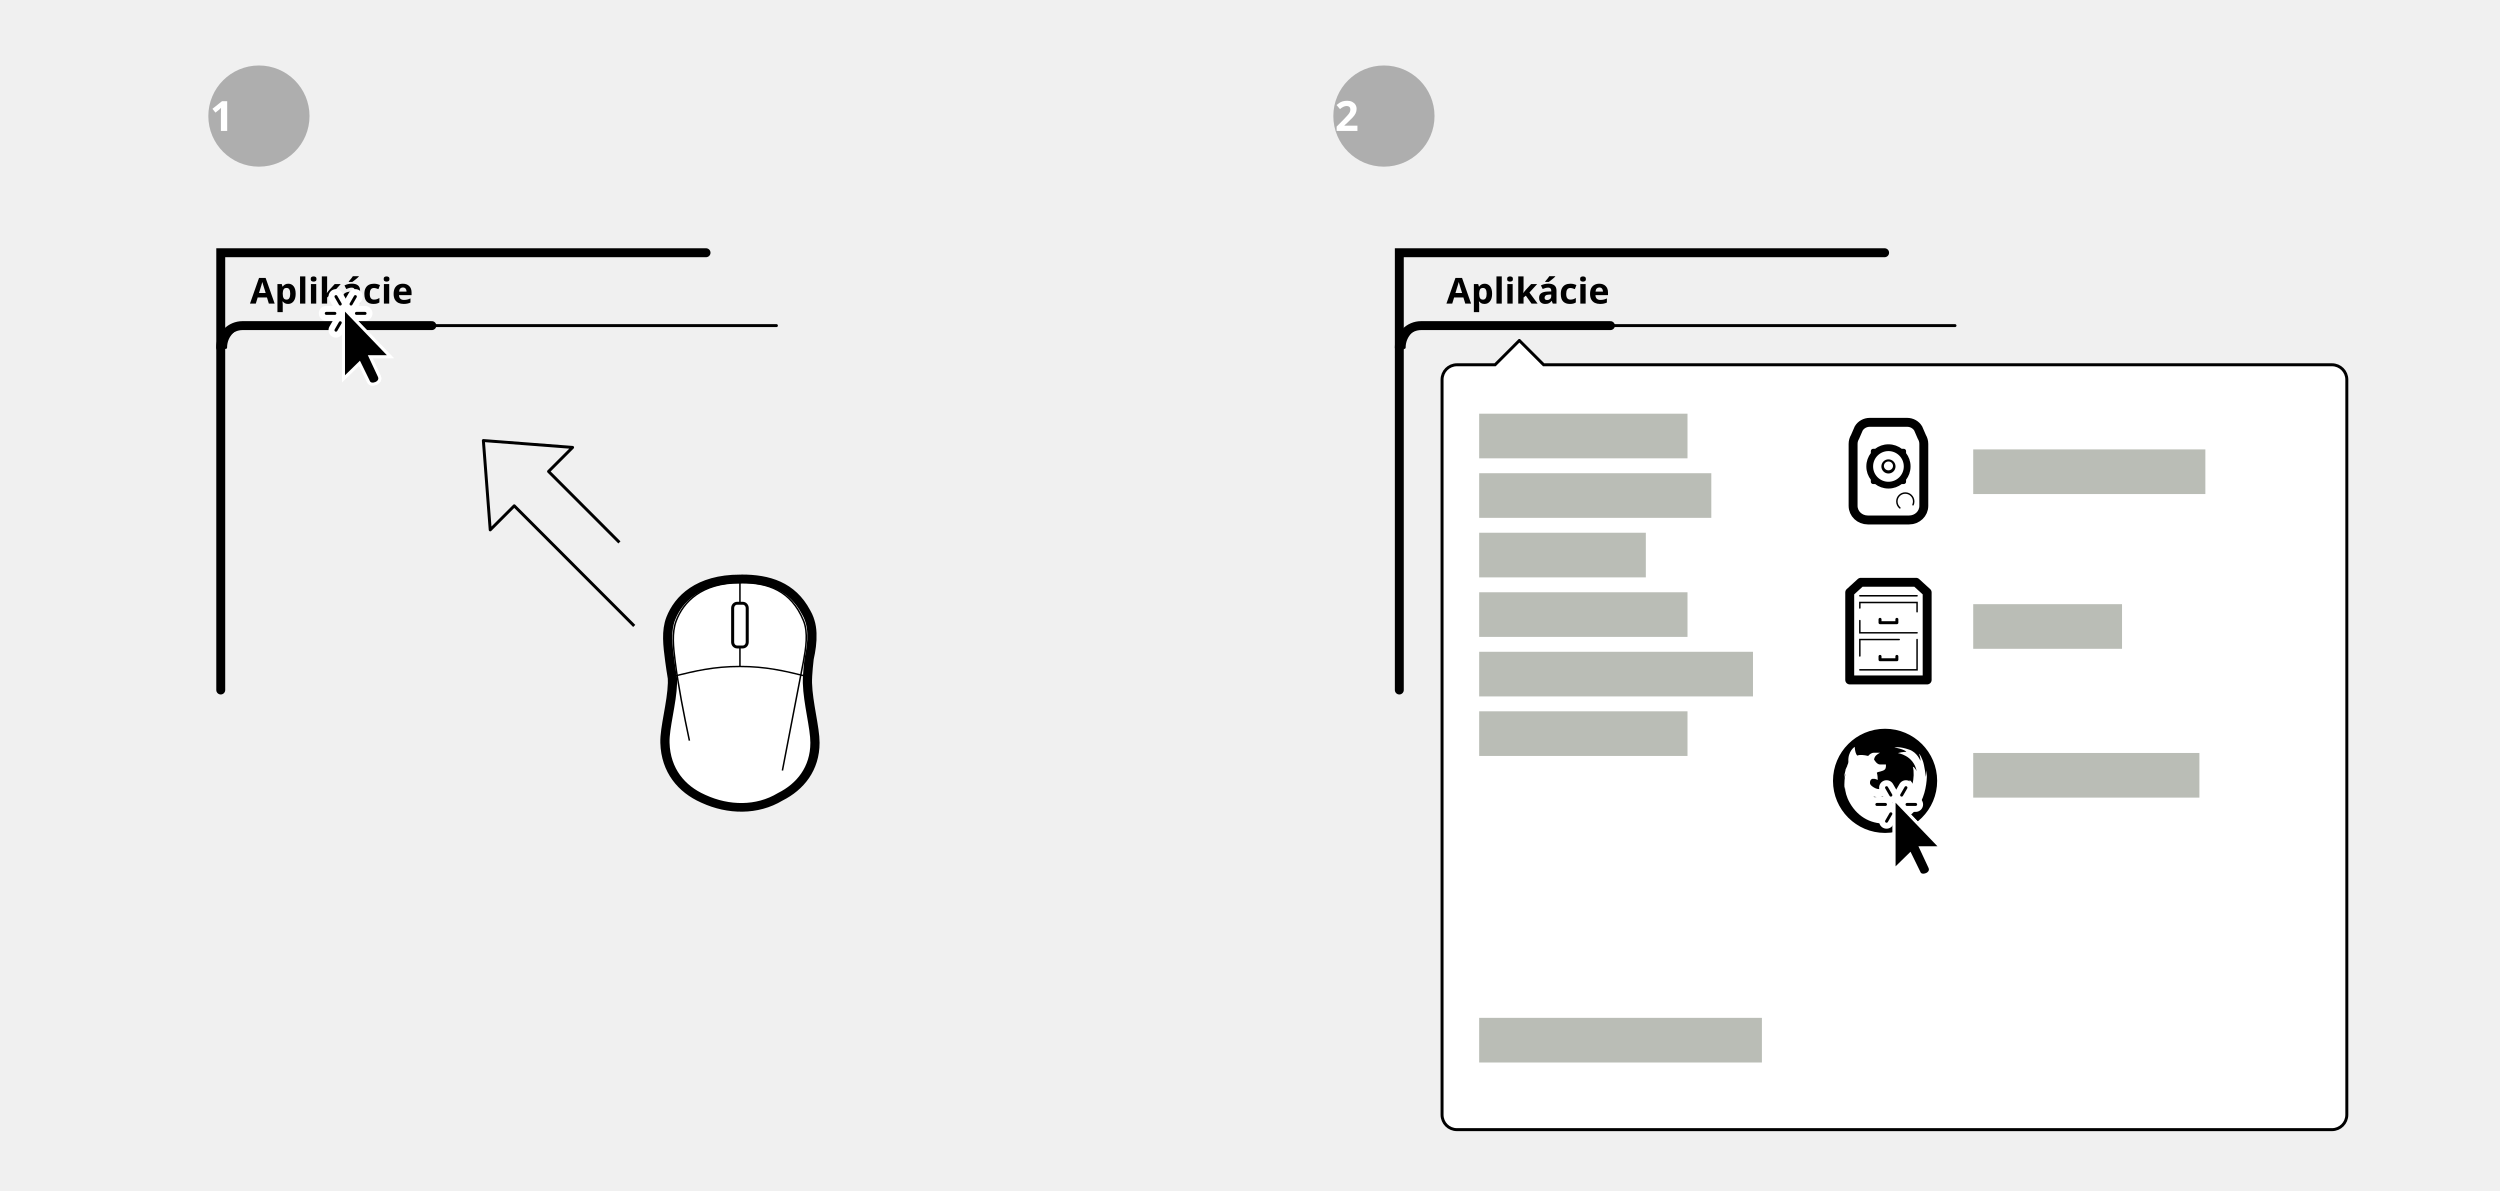
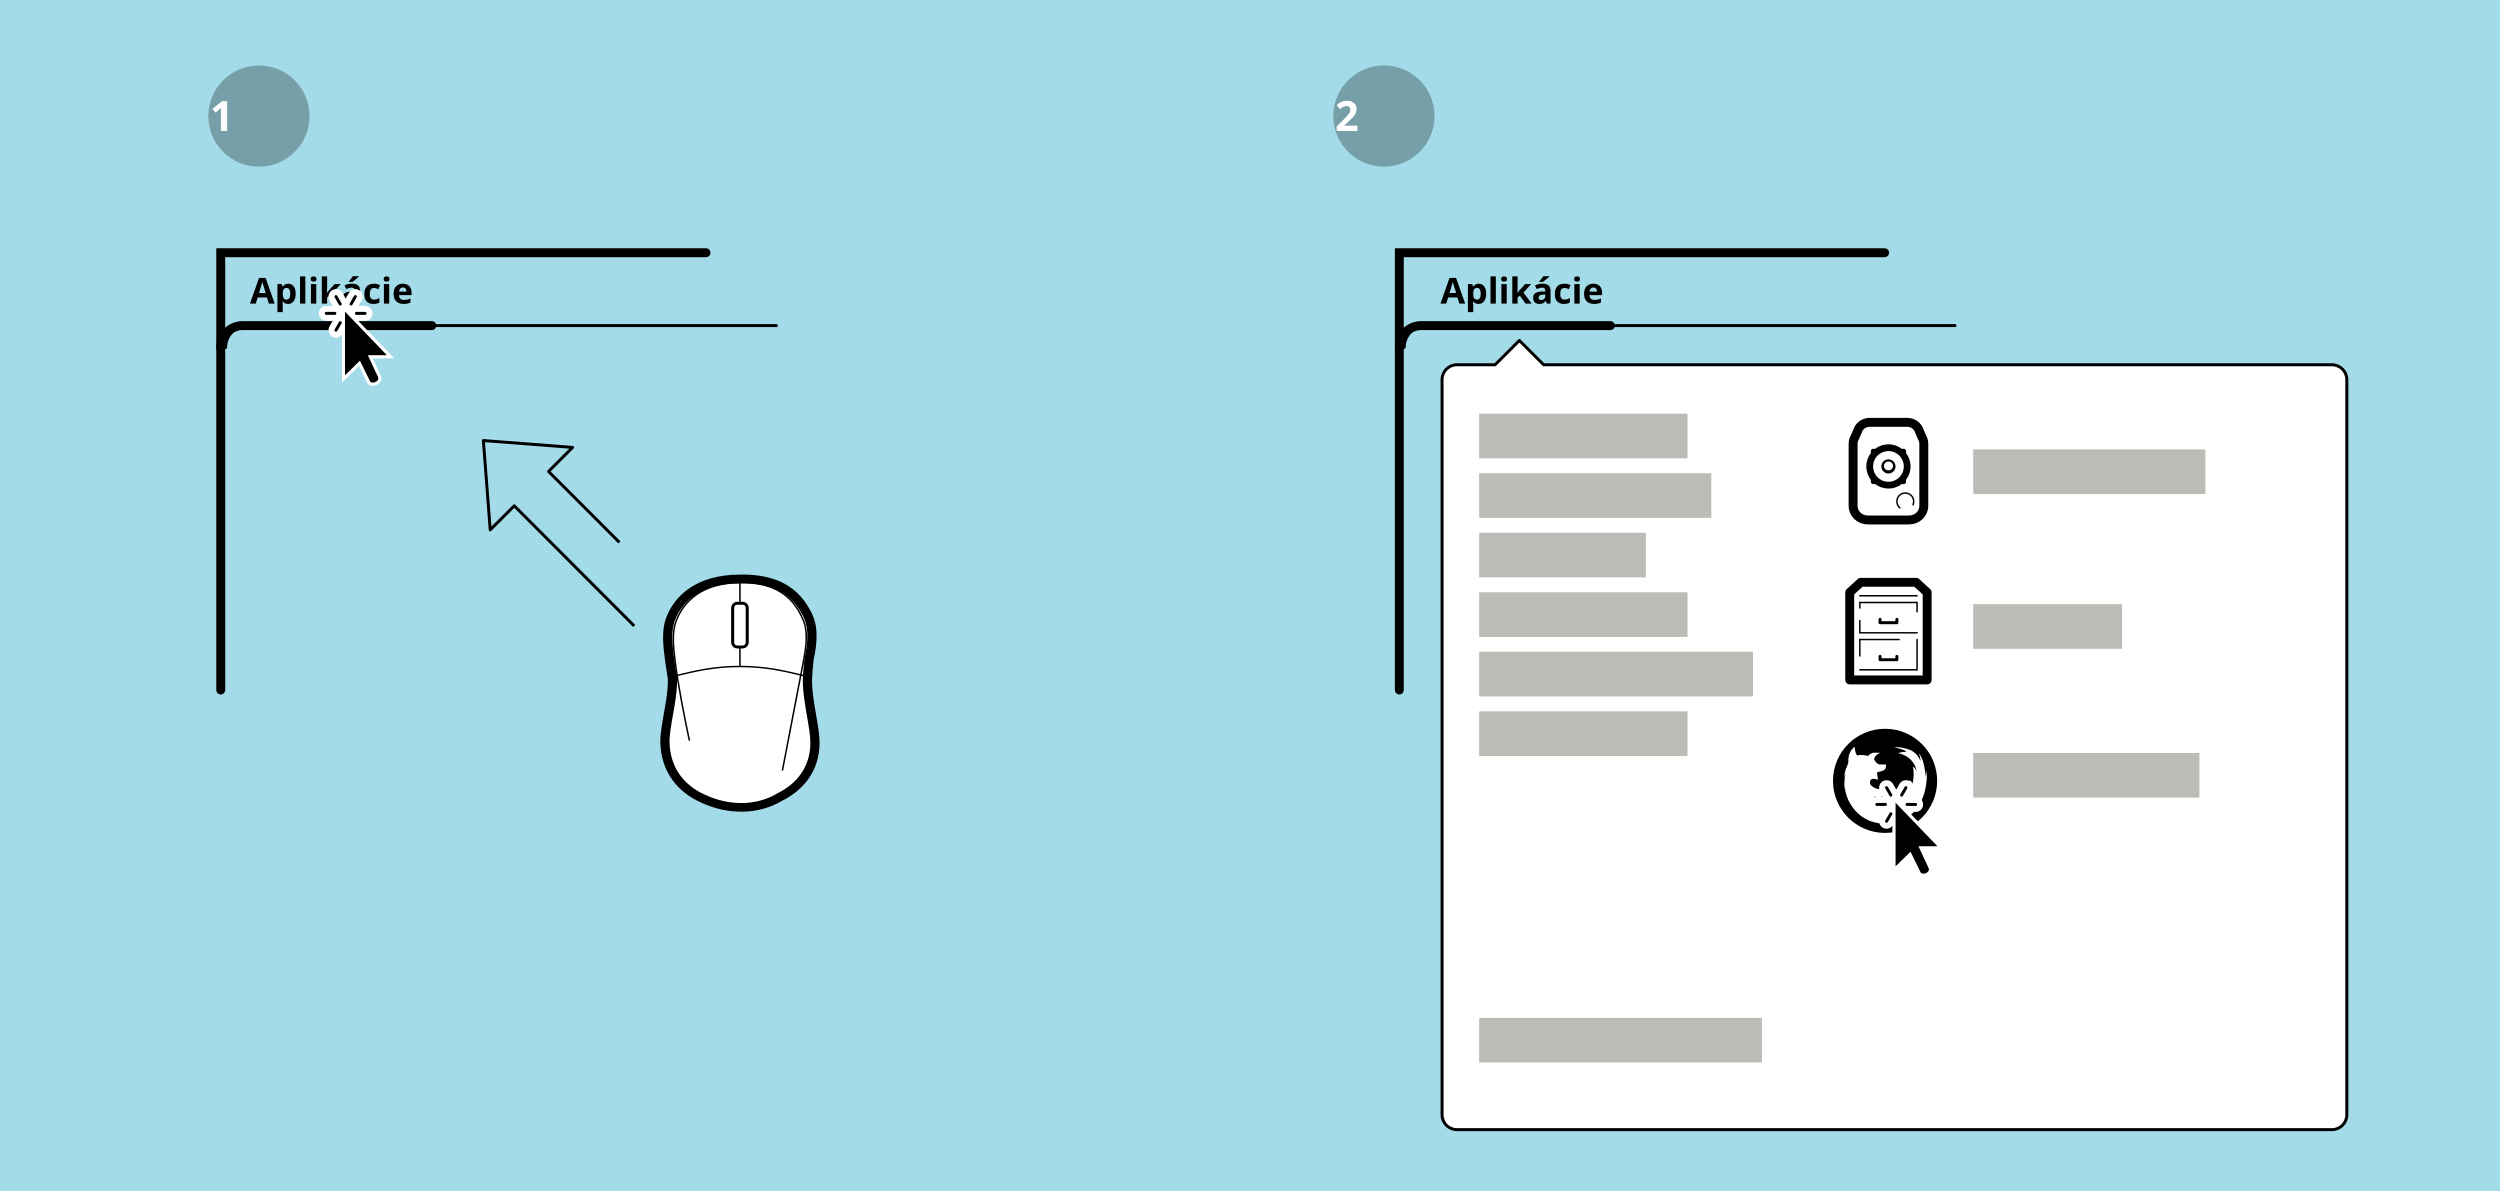
<svg xmlns="http://www.w3.org/2000/svg" xmlns:ns1="http://www.openswatchbook.org/uri/2009/osb" xmlns:xlink="http://www.w3.org/1999/xlink" height="400" id="svg10075" version="1.1" width="840">
  <defs id="defs10077">
    <linearGradient id="RHEL7" ns1:paint="gradient">
      <stop id="stop13323" offset="0" style="stop-color:#a3dbe8;stop-opacity:1;" />
      <stop id="stop13325" offset="1" style="stop-color:#a3dbe8;stop-opacity:1;" />
    </linearGradient>
    <linearGradient id="GNOME" ns1:paint="gradient">
      <stop id="stop11074" offset="0" style="stop-color:#eeedec;stop-opacity:1;" />
      <stop id="stop11076" offset="1" style="stop-color:#eeedec;stop-opacity:1" />
    </linearGradient>
    <linearGradient id="BLANK" ns1:paint="gradient">
      <stop id="stop7012" offset="0" style="stop-color:#eeedec;stop-opacity:0;" />
      <stop id="stop7014" offset="1" style="stop-color:#eeedec;stop-opacity:0" />
    </linearGradient>
    <linearGradient gradientTransform="matrix(1.183438,0,0,1.134242,5.70167,124.9606)" gradientUnits="userSpaceOnUse" id="linearGradient7064" x1="-18.338" x2="713.429" y1="490.549" y2="490.549" xlink:href="#GNOME" />
    <linearGradient gradientUnits="userSpaceOnUse" id="linearGradient5885" x1="29.09" x2="33.971" y1="11.773" y2="9.709" xlink:href="#linearGradient5716" />
    <linearGradient id="linearGradient5716">
      <stop id="stop5718" offset="0" style="stop-color:#000000;stop-opacity:1;" />
      <stop id="stop5720" offset="1" style="stop-color:#484848;stop-opacity:1;" />
    </linearGradient>
    <linearGradient gradientUnits="userSpaceOnUse" id="linearGradient17441" x1="29.09" x2="33.971" y1="11.773" y2="9.709" xlink:href="#linearGradient5716" />
    <linearGradient id="linearGradient17443">
      <stop id="stop17445" offset="0" style="stop-color:#000000;stop-opacity:1;" />
      <stop id="stop17447" offset="1" style="stop-color:#484848;stop-opacity:1;" />
    </linearGradient>
    <linearGradient id="linearGradient5716-3-1">
      <stop id="stop5718-0-3" offset="0" style="stop-color:#000000;stop-opacity:1;" />
      <stop id="stop5720-0-39" offset="1" style="stop-color:#484848;stop-opacity:1;" />
    </linearGradient>
    <linearGradient id="linearGradient5716-3-1-9">
      <stop id="stop5718-0-3-4" offset="0" style="stop-color:#000000;stop-opacity:1;" />
      <stop id="stop5720-0-39-8" offset="1" style="stop-color:#484848;stop-opacity:1;" />
    </linearGradient>
    <linearGradient id="linearGradient5716-3-1-9-2">
      <stop id="stop5718-0-3-4-5" offset="0" style="stop-color:#000000;stop-opacity:1;" />
      <stop id="stop5720-0-39-8-8" offset="1" style="stop-color:#484848;stop-opacity:1;" />
    </linearGradient>
    <linearGradient gradientUnits="userSpaceOnUse" id="linearGradient31959" x1="29.09" x2="33.971" y1="11.773" y2="9.709" xlink:href="#linearGradient5716-3-1" />
    <linearGradient gradientUnits="userSpaceOnUse" id="linearGradient31961" x1="29.09" x2="33.971" y1="11.773" y2="9.709" xlink:href="#linearGradient5716-3-1-9" />
    <linearGradient gradientUnits="userSpaceOnUse" id="linearGradient31963" x1="29.09" x2="33.971" y1="11.773" y2="9.709" xlink:href="#linearGradient5716-3-1-9-2" />
    <linearGradient gradientUnits="userSpaceOnUse" id="linearGradient5681-5" x1="29.09" x2="33.971" y1="11.773" y2="9.709" xlink:href="#linearGradient5716-3-1-8-5-5" />
    <linearGradient id="linearGradient5716-3-1-8-5-5">
      <stop id="stop5718-0-3-8-9-7" offset="0" style="stop-color:#000000;stop-opacity:1;" />
      <stop id="stop5720-0-39-7-4-0" offset="1" style="stop-color:#484848;stop-opacity:1;" />
    </linearGradient>
    <radialGradient cx="18.248" cy="15.716" fx="18.248" fy="15.716" gradientTransform="matrix(0.667097,0,0,0.6652358,301.7631,447.7745)" gradientUnits="userSpaceOnUse" id="radialGradient5559" r="29.993" xlink:href="#linearGradient3962-1-1-9-5-4-2" />
    <linearGradient id="linearGradient3962-1-1-9-5-4-2">
      <stop id="stop3964-5-0-1-9-6-6" offset="0" style="stop-color: rgb(211, 233, 255); stop-opacity: 1;" />
      <stop id="stop4134-0-8-0-8-6-6" offset="0.155" style="stop-color: rgb(243, 249, 255); stop-opacity: 1;" />
      <stop id="stop4346-9-1-1-2-3-4" offset="0.631" style="stop-color: rgb(55, 100, 151); stop-opacity: 1;" />
      <stop id="stop6610-2-9-0-2-7" offset="0.816" style="stop-color: rgb(39, 62, 93); stop-opacity: 1;" />
      <stop id="stop3966-7-2-7-7-1-3" offset="1" style="stop-color: rgb(82, 110, 165); stop-opacity: 1;" />
    </linearGradient>
    <linearGradient gradientTransform="matrix(0.1249452,0,0,0.125444,302.5432,448.9002)" gradientUnits="userSpaceOnUse" id="linearGradient5561" x1="145.163" x2="144.427" y1="-41.407" y2="46.078" xlink:href="#linearGradient10586-8-2-5-1-6-0" />
    <linearGradient id="linearGradient10586-8-2-5-1-6-0">
      <stop id="stop10588-8-7-5-8-3-4" offset="0" style="stop-color: rgb(172, 197, 237); stop-opacity: 1;" />
      <stop id="stop10590-3-6-5-8-3-9" offset="1" style="stop-color: rgb(25, 59, 110); stop-opacity: 1;" />
    </linearGradient>
    <radialGradient cx="24.881" cy="23" fx="24.881" fy="23" gradientTransform="matrix(1,0,0,0.931606,0,1.57305)" gradientUnits="userSpaceOnUse" id="radialGradient5567" r="19.19" xlink:href="#linearGradient6868-5-7-5-4-3" />
    <linearGradient id="linearGradient6868-5-7-5-4-3">
      <stop id="stop6870-84-7-0-1-8" offset="0" style="stop-color: rgb(0, 0, 0); stop-opacity: 1;" />
      <stop id="stop6872-0-5-0-7-1" offset="1" style="stop-color: rgb(0, 0, 0); stop-opacity: 0;" />
    </linearGradient>
    <radialGradient cx="24.881" cy="23" fx="24.881" fy="23" gradientTransform="matrix(1,0,0,0.931606,0,1.57305)" gradientUnits="userSpaceOnUse" id="radialGradient5565" r="19.19" xlink:href="#linearGradient6868-5-7-5-4-3" />
    <radialGradient cx="24.881" cy="23" fx="24.881" fy="23" gradientTransform="matrix(1,0,0,0.931606,0,1.57305)" gradientUnits="userSpaceOnUse" id="radialGradient5563" r="19.19" xlink:href="#linearGradient6868-5-7-5-4-3" />
    <radialGradient cx="24.881" cy="23" fx="24.881" fy="23" gradientTransform="matrix(1,0,0,0.931606,0,1.57305)" gradientUnits="userSpaceOnUse" id="radialGradient5573" r="19.19" xlink:href="#linearGradient6868-5-7-5-4-3" />
    <radialGradient cx="24.881" cy="23" fx="24.881" fy="23" gradientTransform="matrix(1,0,0,0.931606,0,1.57305)" gradientUnits="userSpaceOnUse" id="radialGradient5571" r="19.19" xlink:href="#linearGradient6868-5-7-5-4-3" />
    <radialGradient cx="24.881" cy="23" fx="24.881" fy="23" gradientTransform="matrix(1,0,0,0.931606,0,1.57305)" gradientUnits="userSpaceOnUse" id="radialGradient5569" r="19.19" xlink:href="#linearGradient6868-5-7-5-4-3" />
    <radialGradient cx="24.881" cy="23" fx="24.881" fy="23" gradientTransform="matrix(1,0,0,0.931606,0,1.57305)" gradientUnits="userSpaceOnUse" id="radialGradient5579" r="19.19" xlink:href="#linearGradient6868-5-7-5-4-3" />
    <radialGradient cx="24.881" cy="23" fx="24.881" fy="23" gradientTransform="matrix(1,0,0,0.931606,0,1.57305)" gradientUnits="userSpaceOnUse" id="radialGradient5577" r="19.19" xlink:href="#linearGradient6868-5-7-5-4-3" />
    <radialGradient cx="24.881" cy="23" fx="24.881" fy="23" gradientTransform="matrix(1,0,0,0.931606,0,1.57305)" gradientUnits="userSpaceOnUse" id="radialGradient5575" r="19.19" xlink:href="#linearGradient6868-5-7-5-4-3" />
    <radialGradient cx="24.881" cy="23" fx="24.881" fy="23" gradientTransform="matrix(1,0,0,0.931606,0,1.57305)" gradientUnits="userSpaceOnUse" id="radialGradient5585" r="19.19" xlink:href="#linearGradient6868-5-7-5-4-3" />
    <radialGradient cx="24.881" cy="23" fx="24.881" fy="23" gradientTransform="matrix(1,0,0,0.931606,0,1.57305)" gradientUnits="userSpaceOnUse" id="radialGradient5583" r="19.19" xlink:href="#linearGradient6868-5-7-5-4-3" />
    <radialGradient cx="24.881" cy="23" fx="24.881" fy="23" gradientTransform="matrix(1,0,0,0.931606,0,1.57305)" gradientUnits="userSpaceOnUse" id="radialGradient5581" r="19.19" xlink:href="#linearGradient6868-5-7-5-4-3" />
    <radialGradient cx="24.881" cy="23" fx="24.881" fy="23" gradientTransform="matrix(1,0,0,0.931606,0,1.57305)" gradientUnits="userSpaceOnUse" id="radialGradient5591" r="19.19" xlink:href="#linearGradient6868-5-7-5-4-3" />
    <radialGradient cx="24.881" cy="23" fx="24.881" fy="23" gradientTransform="matrix(1,0,0,0.931606,0,1.57305)" gradientUnits="userSpaceOnUse" id="radialGradient5589" r="19.19" xlink:href="#linearGradient6868-5-7-5-4-3" />
    <radialGradient cx="24.881" cy="23" fx="24.881" fy="23" gradientTransform="matrix(1,0,0,0.931606,0,1.57305)" gradientUnits="userSpaceOnUse" id="radialGradient5587" r="19.19" xlink:href="#linearGradient6868-5-7-5-4-3" />
    <radialGradient cx="24.881" cy="23" fx="24.881" fy="23" gradientTransform="matrix(1,0,0,0.931606,0,1.57305)" gradientUnits="userSpaceOnUse" id="radialGradient5597" r="19.19" xlink:href="#linearGradient6868-5-7-5-4-3" />
    <radialGradient cx="24.881" cy="23" fx="24.881" fy="23" gradientTransform="matrix(1,0,0,0.931606,0,1.57305)" gradientUnits="userSpaceOnUse" id="radialGradient5595" r="19.19" xlink:href="#linearGradient6868-5-7-5-4-3" />
    <radialGradient cx="24.881" cy="23" fx="24.881" fy="23" gradientTransform="matrix(1,0,0,0.931606,0,1.57305)" gradientUnits="userSpaceOnUse" id="radialGradient5593" r="19.19" xlink:href="#linearGradient6868-5-7-5-4-3" />
    <radialGradient cx="24.881" cy="23" fx="24.881" fy="23" gradientTransform="matrix(1,0,0,0.931606,0,1.57305)" gradientUnits="userSpaceOnUse" id="radialGradient5603" r="19.19" xlink:href="#linearGradient6868-5-7-5-4-3" />
    <radialGradient cx="24.881" cy="23" fx="24.881" fy="23" gradientTransform="matrix(1,0,0,0.931606,0,1.57305)" gradientUnits="userSpaceOnUse" id="radialGradient5601" r="19.19" xlink:href="#linearGradient6868-5-7-5-4-3" />
    <radialGradient cx="24.881" cy="23" fx="24.881" fy="23" gradientTransform="matrix(1,0,0,0.931606,0,1.57305)" gradientUnits="userSpaceOnUse" id="radialGradient5599" r="19.19" xlink:href="#linearGradient6868-5-7-5-4-3" />
    <radialGradient cx="24.881" cy="23" fx="24.881" fy="23" gradientTransform="matrix(1,0,0,0.931606,0,1.57305)" gradientUnits="userSpaceOnUse" id="radialGradient5609" r="19.19" xlink:href="#linearGradient6868-5-7-5-4-3" />
    <radialGradient cx="24.881" cy="23" fx="24.881" fy="23" gradientTransform="matrix(1,0,0,0.931606,0,1.57305)" gradientUnits="userSpaceOnUse" id="radialGradient5607" r="19.19" xlink:href="#linearGradient6868-5-7-5-4-3" />
    <radialGradient cx="24.881" cy="23" fx="24.881" fy="23" gradientTransform="matrix(1,0,0,0.931606,0,1.57305)" gradientUnits="userSpaceOnUse" id="radialGradient5605" r="19.19" xlink:href="#linearGradient6868-5-7-5-4-3" />
    <radialGradient cx="24.881" cy="23" fx="24.881" fy="23" gradientTransform="matrix(1,0,0,0.931606,0,1.57305)" gradientUnits="userSpaceOnUse" id="radialGradient5615" r="19.19" xlink:href="#linearGradient6868-5-7-5-4-3" />
    <radialGradient cx="24.881" cy="23" fx="24.881" fy="23" gradientTransform="matrix(1,0,0,0.931606,0,1.57305)" gradientUnits="userSpaceOnUse" id="radialGradient5613" r="19.19" xlink:href="#linearGradient6868-5-7-5-4-3" />
    <radialGradient cx="24.881" cy="23" fx="24.881" fy="23" gradientTransform="matrix(1,0,0,0.931606,0,1.57305)" gradientUnits="userSpaceOnUse" id="radialGradient5611" r="19.19" xlink:href="#linearGradient6868-5-7-5-4-3" />
    <radialGradient cx="77.562" cy="152.511" fx="77.562" fy="152.511" gradientTransform="matrix(1.96261,0,0,1.09426,-74.6625,-21.1211)" gradientUnits="userSpaceOnUse" id="radialGradient5617" r="13.031" xlink:href="#linearGradient10599-4-0-8-1-6" />
    <linearGradient id="linearGradient10599-4-0-8-1-6">
      <stop id="stop10601-9-3-6-7-5-5" offset="0" style="stop-color: rgb(255, 255, 255); stop-opacity: 1;" />
      <stop id="stop10603-3-0-1-5-1" offset="1" style="stop-color: rgb(255, 255, 255); stop-opacity: 0;" />
    </linearGradient>
    <linearGradient gradientUnits="userSpaceOnUse" id="linearGradient12974" x1="29.09" x2="33.971" y1="11.773" y2="9.709" xlink:href="#linearGradient5716-3-1-8-5-5" />
  </defs>
  <g id="layer1" transform="translate(0,-1092.362)">
-     <rect height="830" id="background" style="fill:url(#BLANK);" width="866" x="-16" y="681.362" />
+     <rect height="830" id="background" style="fill:url(#RHEL7);" width="866" x="-16" y="681.362" />
  </g>
  <g id="layer2" transform="translate(0,-640)">
    <g id="g11020" transform="translate(-35,-52.36217)">
      <path d="m 137,278 c 0,9.389 -7.611,17 -17,17 -9.389,0 -17,-7.611 -17,-17 0,-9.389 7.611,-17 17,-17 9.389,0 17,7.611 17,17 z" id="path11014" style="color:#000000;fill:#000000;fill-opacity:0.275;stroke:none;stroke-width:1.07;marker:none;visibility:visible;display:inline;overflow:visible;enable-background:accumulate" transform="translate(2,453.3622)" />
      <text id="text11016" style="font-size:14px;font-style:normal;font-variant:normal;font-weight:bold;font-stretch:normal;text-align:center;line-height:125%;letter-spacing:0px;word-spacing:0px;writing-mode:lr-tb;text-anchor:middle;fill:#ffffff;fill-opacity:1;stroke:none;font-family:Cantarell;-inkscape-font-specification:Cantarell Bold" x="122.293" y="736.362" xml:space="preserve">
        <tspan id="tspan11018" x="122.293" y="736.362">1</tspan>
      </text>
    </g>
    <g id="g6333">
      <text id="text32728" style="font-size:12px;font-style:normal;font-variant:normal;font-weight:bold;font-stretch:normal;text-align:start;line-height:125%;letter-spacing:0px;word-spacing:0px;writing-mode:lr-tb;text-anchor:start;fill:#000000;fill-opacity:1;stroke:none;font-family:Cantarell;-inkscape-font-specification:Cantarell Bold" x="84" y="742" xml:space="preserve">
        <tspan id="tspan32730" x="84" y="742">Aplikácie</tspan>
      </text>
    </g>
    <g id="g3938" transform="matrix(1.630607,0,0,1.63249,-290.2703,330.0799)">
      <path d="m 223.5,331.862 0,-90 100,0" id="rect3201" style="color:#000000;fill:#000000;fill-opacity:0;fill-rule:nonzero;stroke:#000000;stroke-width:1.839;stroke-linecap:round;stroke-linejoin:miter;stroke-miterlimit:4;stroke-opacity:1;stroke-dashoffset:0;marker:none;visibility:visible;display:inline;overflow:visible;enable-background:accumulate" />
      <path d="m 224.5,261.362 c 0,-2.485 2.015,-4.5 4.5,-4.5 l 109,0" id="path3995" style="fill:none;stroke:#000000;stroke-width:0.613px;stroke-linecap:round;stroke-linejoin:miter;stroke-opacity:1" />
      <path d="m 223.5,261.362 c 0,-2.485 2.015,-4.5 4.5,-4.5 l 39,0" id="path3995-8" style="fill:none;stroke:#000000;stroke-width:1.839;stroke-linecap:round;stroke-linejoin:miter;stroke-miterlimit:4;stroke-opacity:1;stroke-dasharray:none" />
    </g>
    <g id="g5895" transform="matrix(1.326626,0,0,1.278916,-362.2912,797.6076)">
      <g id="g5467" transform="matrix(0.2995878,0,0,0.291709,321.7885,-7.042621)">
        <path d="m 464.469,123.031 0,0.125 c -0.444,-0.02 -0.894,-0.019 -1.312,-0.031 -0.02,-5e-4 -0.042,-6e-5 -0.062,0 l 0,-0.031 c -35.473,0 -52.121,18.179 -58.531,35.531 -4.166,11.276 -2.565,24.581 -0.906,38.062 0.617,5.015 1.389,10.378 2.25,15.906 0.052,1.534 0.095,3.022 0.062,4.25 -0.482,18.032 -6.738,40.146 -6.375,53.75 0.673,25.189 14.158,41.816 32.094,50.312 0.282,0.134 0.559,0.277 0.844,0.406 20.532,9.975 44.841,10.698 64.531,-2 17.006,-9.046 29.375,-25.397 29.375,-48.719 0,-13.609 -5.893,-35.718 -6.375,-53.75 -0.196,-7.319 1.438,-21.906 1.438,-21.906 1.536,-7.243 2.642,-15.026 2.344,-22.594 -0.004,-0.103 0.005,-0.209 0,-0.312 -0.112,-3.856 -0.641,-7.563 -1.688,-11.031 -0.118,-0.391 -0.243,-0.772 -0.375,-1.156 -0.101,-0.325 -0.172,-0.646 -0.281,-0.969 -0.607,-1.792 -1.424,-3.609 -2.375,-5.406 -0.068,-0.138 -0.151,-0.269 -0.219,-0.406 -11.841,-23.793 -32.008,-30.031 -54.438,-30.031 z" id="use3906-7-3" style="color:#000000;fill:#ffffff;stroke:#000000;stroke-width:7.791;stroke-linejoin:round;stroke-miterlimit:4;stroke-dasharray:none;marker:none;visibility:visible;display:inline;overflow:visible;enable-background:accumulate" />
      </g>
      <path d="m 471.255,79.201 5.307,-28.587 c 0.648,-3.578 1.27,-7.661 0.026,-10.804 -3.145,-7.945 -9.059,-9.964 -15.689,-9.964 l -0.38,0.015 c -9.796,0 -14.393,5.126 -16.164,10.02 l -3e-5,1e-6 c -1.15,3.18 -0.708,6.932 -0.25,10.733 0.744,6.175 2.227,14.066 3.598,20.733" id="path3896-9" style="color:#000000;fill:none;stroke:#000000;stroke-width:0.384;stroke-miterlimit:4;stroke-dasharray:none;marker:none;visibility:visible;display:inline;overflow:visible;enable-background:accumulate" />
      <path d="m 460.5,28.862 0,23" id="path5509" style="fill:none;stroke:#000000;stroke-width:0.384;stroke-linecap:butt;stroke-linejoin:miter;stroke-miterlimit:4;stroke-opacity:1;stroke-dasharray:none" />
      <rect height="11.488" id="rect5511" rx="1.132" ry="1.279" style="color:#000000;fill:#ffffff;stroke:#000000;stroke-width:0.768;stroke-linecap:square;stroke-linejoin:round;stroke-miterlimit:4;stroke-opacity:1;stroke-dasharray:none;stroke-dashoffset:0;marker:none;visibility:visible;display:inline;overflow:visible;enable-background:accumulate" width="3.692" x="458.654" y="35.253" />
      <path d="m 444,54.362 c 5.145,-1.307 9.934,-2.504 16.493,-2.5 6.558,-0.004 11.348,1.193 16.493,2.5" id="path5509-2-7" style="fill:none;stroke:#000000;stroke-width:0.384;stroke-linecap:butt;stroke-linejoin:miter;stroke-miterlimit:4;stroke-opacity:1;stroke-dasharray:none" />
    </g>
    <path d="m 207.773,821.894 -23.456,-23.483 8.071,-8.08 -29.978,-2.309 2.306,30.013 8.071,-8.08 39.96,40.006" id="rect12572" style="color:#000000;fill:none;stroke:#000000;stroke-width:1;stroke-linecap:square;stroke-linejoin:round;stroke-miterlimit:4;stroke-opacity:1;stroke-dashoffset:0.95;marker:none;visibility:visible;display:inline;overflow:visible;enable-background:accumulate" />
    <g id="g31901" transform="translate(343,-52.36217)">
      <path d="m 137,278 c 0,9.389 -7.611,17 -17,17 -9.389,0 -17,-7.611 -17,-17 0,-9.389 7.611,-17 17,-17 9.389,0 17,7.611 17,17 z" id="path31903" style="color:#000000;fill:#000000;fill-opacity:0.275;stroke:none;stroke-width:1.07;marker:none;visibility:visible;display:inline;overflow:visible;enable-background:accumulate" transform="translate(2,453.3622)" />
      <text id="text31905" style="font-size:14px;font-style:normal;font-variant:normal;font-weight:bold;font-stretch:normal;text-align:center;line-height:125%;letter-spacing:0px;word-spacing:0px;writing-mode:lr-tb;text-anchor:middle;fill:#ffffff;fill-opacity:1;stroke:none;font-family:Cantarell;-inkscape-font-specification:Cantarell Bold" x="122.293" y="736.362" xml:space="preserve">
        <tspan id="tspan31907" x="122.293" y="736.362">2</tspan>
      </text>
    </g>
    <g id="g5730-3" transform="matrix(1.357272,0,0,1.308254,494.7128,864.059)">
      <g id="g5467-6-5-7" transform="matrix(0.2995878,0,0,0.291709,381.7885,-7.042639)">
        <path d="m 464.469,123.031 0,0.125 c -0.444,-0.02 -0.894,-0.019 -1.312,-0.031 -0.02,-5e-4 -0.042,-6e-5 -0.062,0 l 0,-0.031 c -35.473,0 -52.121,18.179 -58.531,35.531 -4.166,11.276 -2.565,24.581 -0.906,38.062 0.617,5.015 1.389,10.378 2.25,15.906 0.052,1.534 0.095,3.022 0.062,4.25 -0.482,18.032 -6.738,40.146 -6.375,53.75 0.673,25.189 14.158,41.816 32.094,50.312 0.282,0.134 0.559,0.277 0.844,0.406 20.532,9.975 44.841,10.698 64.531,-2 17.006,-9.046 29.375,-25.397 29.375,-48.719 0,-13.609 -5.893,-35.718 -6.375,-53.75 -0.196,-7.319 1.438,-21.906 1.438,-21.906 1.536,-7.243 2.642,-15.026 2.344,-22.594 -0.004,-0.103 0.005,-0.209 0,-0.312 -0.112,-3.856 -0.641,-7.563 -1.688,-11.031 -0.118,-0.391 -0.243,-0.772 -0.375,-1.156 -0.101,-0.325 -0.172,-0.646 -0.281,-0.969 -0.607,-1.792 -1.424,-3.609 -2.375,-5.406 -0.068,-0.138 -0.151,-0.269 -0.219,-0.406 -11.841,-23.793 -32.008,-30.031 -54.438,-30.031 z" id="use3906-7-3-7-4-1" style="color:#000000;fill:#ffffff;stroke:#000000;stroke-width:7.616;stroke-linejoin:round;stroke-miterlimit:4;stroke-dasharray:none;marker:none;visibility:visible;display:inline;overflow:visible;enable-background:accumulate" />
      </g>
      <path d="m 531.255,79.201 5.307,-28.587 c 0.648,-3.578 1.27,-7.661 0.026,-10.804 -3.145,-7.945 -9.059,-9.964 -15.689,-9.964 l -0.38,0.015 c -9.796,0 -14.393,5.126 -16.164,10.02 l -3e-5,10e-7 c -1.15,3.18 -0.708,6.932 -0.25,10.733 0.744,6.175 2.227,14.066 3.598,20.733" id="path3896-9-3-4-3" style="color:#000000;fill:none;stroke:#000000;stroke-width:0.375;stroke-miterlimit:4;stroke-dasharray:none;marker:none;visibility:visible;display:inline;overflow:visible;enable-background:accumulate" />
      <path d="m 520.5,28.875 c -10.605,0.011 -15.581,5.287 -17.5,10.344 -1.248,3.289 -0.778,7.192 -0.281,11.125 0.16,1.265 0.377,2.617 0.594,4 0.232,0.004 0.447,0.031 0.688,0.031 5.145,-1.307 9.938,-2.504 16.5,-2.5 l 0,-23 z" id="use3906-7-3-7-6-8-6-2" style="color:#000000;fill:#000000;stroke:none;stroke-width:3.001;marker:none;visibility:visible;display:inline;overflow:visible;enable-background:accumulate" />
      <path d="m 520.5,28.862 0,23" id="path5509-5-9-7" style="fill:none;stroke:#000000;stroke-width:0.375;stroke-linecap:butt;stroke-linejoin:miter;stroke-miterlimit:4;stroke-opacity:1;stroke-dasharray:none" />
      <rect height="11.488" id="rect5511-0-2-1" rx="1.112" ry="1.112" style="color:#000000;fill:#ffffff;stroke:#000000;stroke-width:0.75;stroke-linecap:square;stroke-linejoin:round;stroke-miterlimit:4;stroke-opacity:1;stroke-dasharray:none;stroke-dashoffset:0;marker:none;visibility:visible;display:inline;overflow:visible;enable-background:accumulate" width="3.713" x="518.643" y="35.241" />
      <path d="m 504,54.362 c 5.145,-1.307 9.934,-2.504 16.493,-2.5 6.558,-0.004 11.348,1.193 16.493,2.5" id="path5509-2-7-3-8-9" style="fill:none;stroke:#000000;stroke-width:0.375;stroke-linecap:butt;stroke-linejoin:miter;stroke-miterlimit:4;stroke-opacity:1;stroke-dasharray:none" />
    </g>
    <g id="g4614-7" transform="matrix(1.669955,0,0,1.669955,331.111,831.9057)">
      <path d="m 501.5,55.862 -4,0" id="path5939-2-0" style="fill:none;stroke:#000000;stroke-width:0.598;stroke-linecap:round;stroke-linejoin:miter;stroke-miterlimit:4;stroke-opacity:1;stroke-dasharray:none" />
      <path d="m 502.165,50.815 -3.864,-1.035" id="path5939-2-4-6" style="fill:none;stroke:#000000;stroke-width:0.598;stroke-linecap:round;stroke-linejoin:miter;stroke-miterlimit:4;stroke-opacity:1;stroke-dasharray:none" />
      <path d="m 504.113,46.112 -3.464,-2" id="path5939-2-4-0-2" style="fill:none;stroke:#000000;stroke-width:0.598;stroke-linecap:round;stroke-linejoin:miter;stroke-miterlimit:4;stroke-opacity:1;stroke-dasharray:none" />
      <path d="M 507.212,42.073 504.383,39.245" id="path5939-2-4-0-9-6" style="fill:none;stroke:#000000;stroke-width:0.598;stroke-linecap:round;stroke-linejoin:miter;stroke-miterlimit:4;stroke-opacity:1;stroke-dasharray:none" />
      <path d="m 511.25,38.975 -2,-3.464" id="path5939-2-4-0-9-1-7" style="fill:none;stroke:#000000;stroke-width:0.598;stroke-linecap:round;stroke-linejoin:miter;stroke-miterlimit:4;stroke-opacity:1;stroke-dasharray:none" />
      <path d="m 515.953,37.027 -1.035,-3.864" id="path5939-2-4-0-9-1-9-6" style="fill:none;stroke:#000000;stroke-width:0.598;stroke-linecap:round;stroke-linejoin:miter;stroke-miterlimit:4;stroke-opacity:1;stroke-dasharray:none" />
      <path d="m 502.165,60.909 -3.864,1.035" id="path5939-2-4-4-7" style="fill:none;stroke:#000000;stroke-width:0.598;stroke-linecap:round;stroke-linejoin:miter;stroke-miterlimit:4;stroke-opacity:1;stroke-dasharray:none" />
    </g>
    <path d="m 1071.197,979.303 0,-6.222 m 0,-9.898 0,-10.181 m 0,-7.636 0,-143.669" id="rect3201-9-0" style="color:#000000;fill:#000000;fill-opacity:0;fill-rule:nonzero;stroke:#000000;stroke-width:3;stroke-linecap:round;stroke-linejoin:miter;stroke-miterlimit:4;stroke-opacity:1;stroke-dashoffset:0;marker:none;visibility:visible;display:inline;overflow:visible;enable-background:accumulate" />
    <path d="m 1070.631,937.73 0,-128.114 42.422,0 c 3.134,0 5.656,2.523 5.656,5.656 l 0,130.942 m 0,6.787 0,6.505 m 0,3.677 0,4.525" id="rect8340-2" style="color:#000000;fill:none;stroke:#000000;stroke-width:1;stroke-linecap:round;stroke-linejoin:round;stroke-miterlimit:4;stroke-opacity:1;stroke-dashoffset:0;marker:none;visibility:visible;display:inline;overflow:visible;enable-background:accumulate" />
    <rect height="39.608" id="rect8342-8-7-0" rx="2" ry="2" style="color:#000000;fill:none;stroke:#000000;stroke-width:0.5;stroke-miterlimit:4;stroke-dasharray:none;marker:none;visibility:visible;display:inline;overflow:visible;enable-background:accumulate" width="39.608" x="1075.715" y="812.252" />
    <path d="m 510.5,754.406 -8.156,8.156 -12.812,0 c -2.77,0 -5,2.23 -5,5 l 0,247 c 0,2.77 2.23,5 5,5 l 294,0 c 2.77,0 5,-2.23 5,-5 l 0,-247 c 0,-2.77 -2.23,-5 -5,-5 l -264.875,0 -8.156,-8.156 z" id="rect12158" style="color:#000000;fill:#ffffff;stroke:#000000;stroke-width:1;stroke-opacity:1;marker:none;visibility:visible;display:inline;overflow:visible;enable-background:accumulate;fill-opacity:1" />
    <g id="g5884-7" transform="matrix(1.13125,0,0,1.13125,239.7125,418.3778)">
      <path d="m 340.785,368.862 -3.285,3 -10e-4,26 23,0 -10e-4,-26 -3.285,-3 -16.427,0 z" id="rect2846-2-0-5" style="color:#000000;fill:#ffffff;stroke:#000000;stroke-width:2.652;stroke-linecap:butt;stroke-linejoin:round;stroke-miterlimit:4;stroke-opacity:1;stroke-dasharray:none;stroke-dashoffset:0;marker:none;visibility:visible;display:inline;overflow:visible;enable-background:accumulate" />
      <path d="m 346.5,379.862 0,1 5,0 0,-1" id="path4185-68-9-7-8" style="fill:none;stroke:#000000;stroke-width:0.884px;stroke-linecap:round;stroke-linejoin:round;stroke-opacity:1;display:inline;enable-background:new" />
      <path d="m 340.5,376.487 0,-1.625 17,0 0,2.75 m 0,6.25 -17,0 0,-3.625" id="rect2846-4-5-0-6-8-6-9" style="color:#000000;fill:none;stroke:#000000;stroke-width:0.442;stroke-linecap:round;stroke-linejoin:miter;stroke-miterlimit:4;stroke-opacity:1;stroke-dasharray:none;stroke-dashoffset:0;marker:none;visibility:visible;display:inline;overflow:visible;enable-background:accumulate" />
      <path d="m 357.5,385.862 0,9 -17,0 m 0,-4.125 0,-4.875 11.688,0" id="rect2846-4-5-0-6-8-3-4-8" style="color:#000000;fill:none;stroke:#000000;stroke-width:0.442;stroke-linecap:round;stroke-linejoin:miter;stroke-miterlimit:4;stroke-opacity:1;stroke-dasharray:none;stroke-dashoffset:0;marker:none;visibility:visible;display:inline;overflow:visible;enable-background:accumulate" />
      <path d="m 346.5,390.862 0,1 5,0 0,-1" id="path4185-68-9-7-5-7" style="fill:none;stroke:#000000;stroke-width:0.884px;stroke-linecap:round;stroke-linejoin:round;stroke-opacity:1;display:inline;enable-background:new" />
      <path d="m 340.5,372.862 17,0" id="rect2846-4-5-0-6-8-6-4-5" style="color:#000000;fill:none;stroke:#000000;stroke-width:0.442;stroke-linecap:round;stroke-linejoin:miter;stroke-miterlimit:4;stroke-opacity:1;stroke-dasharray:none;stroke-dashoffset:0;marker:none;visibility:visible;display:inline;overflow:visible;enable-background:accumulate" />
    </g>
    <g id="g5600-4" transform="matrix(1.13125,0,0,1.13125,239.7125,364.6278)">
      <path d="m 343.458,368.862 c -1.408,0 -2.632,0.728 -3.286,1.813 l -1.089,2.51 c -0.37,0.614 -0.583,1.329 -0.583,2.091 l 0,18.404 c 0,2.317 1.951,4.183 4.375,4.183 l 12.25,0 c 2.424,0 4.375,-1.865 4.375,-4.183 l 0,-18.404 c 0,-0.763 -0.213,-1.477 -0.583,-2.091 l -1.089,-2.51 c -0.654,-1.084 -1.877,-1.813 -3.286,-1.813 l -11.083,0 z" id="rect2846-7-2-9-3-1-8-2" style="color:#000000;fill:#ffffff;stroke:#000000;stroke-width:2.652;stroke-miterlimit:4;stroke-dasharray:none;marker:none;visibility:visible;display:inline;overflow:visible;enable-background:accumulate" />
      <path d="m 349,375.612 c -1.468,0 -2.809,0.5 -3.884,1.336 l -0.668,0 c -0.255,0 -0.459,0.205 -0.459,0.459 l 0,0.668 c -0.837,1.075 -1.336,2.416 -1.336,3.884 0,1.468 0.5,2.809 1.336,3.884 l 0,0.668 c 0,0.255 0.205,0.459 0.459,0.459 l 0.668,0 c 1.075,0.837 2.416,1.336 3.884,1.336 1.468,0 2.809,-0.5 3.884,-1.336 l 0.668,0 c 0.255,0 0.459,-0.205 0.459,-0.459 l 0,-0.668 c 0.837,-1.075 1.336,-2.416 1.336,-3.884 0,-1.468 -0.5,-2.809 -1.336,-3.884 l 0,-0.668 c 0,-0.255 -0.205,-0.459 -0.459,-0.459 l -0.668,0 c -1.075,-0.837 -2.416,-1.336 -3.884,-1.336 z" id="path3861-6-2-2-7-4-1-1" style="color:#000000;fill:#000000;stroke:#000000;stroke-width:0.442;stroke-miterlimit:4;stroke-dasharray:none;marker:none;visibility:visible;display:inline;overflow:visible;enable-background:accumulate" />
      <path d="m 349,376.96 c -2.761,0 -5,2.239 -5,5 0,2.761 2.239,5 5,5 2.761,0 5,-2.239 5,-5 0,-2.761 -2.239,-5 -5,-5 z" id="path3861-6-4-8-5-2-0-1" style="color:#000000;fill:#ffffff;stroke:#000000;stroke-width:0.884;stroke-miterlimit:4;stroke-dasharray:none;marker:none;visibility:visible;display:inline;overflow:visible;enable-background:accumulate" />
      <path d="m 207,155.25 c 0,34.932 -28.318,63.25 -63.25,63.25 C 108.818,218.5 80.5,190.182 80.5,155.25 80.5,120.318 108.818,92 143.75,92 178.682,92 207,120.318 207,155.25 z" id="path3861-6-1-6-2-1-0-0" style="color:#000000;fill:#000000;fill-opacity:1;fill-rule:nonzero;stroke:none;stroke-width:3;marker:none;visibility:visible;display:inline;overflow:visible;enable-background:accumulate" transform="matrix(0.03324596,0,0,0.03324596,344.2209,376.7989)" />
      <path d="m 207,155.25 c 0,34.932 -28.318,63.25 -63.25,63.25 C 108.818,218.5 80.5,190.182 80.5,155.25 80.5,120.318 108.818,92 143.75,92 178.682,92 207,120.318 207,155.25 z" id="path3861-6-1-3-8-2-2" style="color:#000000;fill:#ffffff;fill-opacity:1;fill-rule:nonzero;stroke:none;stroke-width:3;marker:none;visibility:visible;display:inline;overflow:visible;enable-background:accumulate" transform="matrix(-0.02136966,0,0,-0.02078709,352.0719,385.0363)" />
      <path d="M 164.449,225.503 C 161.882,223.348 160.25,220.114 160.25,216.5 c 0,-6.489 5.261,-11.75 11.75,-11.75 6.489,0 11.75,5.261 11.75,11.75 0,1.657 -0.343,3.235 -0.962,4.665" id="path5385-7-4-7-8-0" style="color:#000000;fill:none;stroke:#000000;stroke-width:2.077;stroke-linecap:round;stroke-miterlimit:4;marker:none;visibility:visible;display:inline;overflow:visible;enable-background:accumulate" transform="matrix(0.2127662,0,0,0.2127661,317.4042,346.2983)" />
    </g>
    <g id="g8334" transform="matrix(1.13125,0,0,1.13125,689.4,478.3153)">
      <path d="m 344.5,436.422 0,-13.136 c 0,-0.789 0.632,-1.424 1.416,-1.424 l 26.167,0 c 0.785,0 1.416,0.635 1.416,1.424 l 0,4.107 m 0,1.969 0,3" id="rect9426-5" style="fill:#ffffff;fill-opacity:1;fill-rule:nonzero;stroke:#000000;stroke-width:2.652;stroke-linecap:butt;stroke-linejoin:miter;stroke-miterlimit:4;stroke-opacity:1;stroke-dasharray:none;stroke-dashoffset:0;marker:none;visibility:visible;display:inline;overflow:visible;enable-background:accumulate" />
      <path d="m 370.5,431.237 0,2 m -23,4.875 0,-3 m 0,-2 0,-7.25 23,0 0,3.125" id="rect9478-9" style="fill:none;stroke:#131616;stroke-width:0.442;stroke-linecap:round;stroke-linejoin:miter;stroke-miterlimit:4;stroke-opacity:1;stroke-dashoffset:0;marker:none;visibility:visible;display:inline;overflow:visible;enable-background:accumulate" />
      <path d="m 349.5,427.862 2.5,2 -2.5,2" id="path8330" style="fill:none;stroke:#000000;stroke-width:0.884px;stroke-linecap:round;stroke-linejoin:miter;stroke-opacity:1" />
      <path d="m 353.588,432.862 3,0" id="path8332" style="fill:none;stroke:#000000;stroke-width:0.884px;stroke-linecap:round;stroke-linejoin:miter;stroke-opacity:1" />
    </g>
    <g id="g30934" transform="matrix(0.5579399,0,0,0.5579399,337.258,587.6247)">
      <path d="m 442.5,560.862 c 0,16.292 -13.208,29.5 -29.5,29.5 -16.292,0 -29.5,-13.208 -29.5,-29.5 0,-16.292 13.208,-29.5 29.5,-29.5 16.292,0 29.5,13.208 29.5,29.5 z" id="path30936" style="color:#000000;fill:#000000;fill-opacity:1;fill-rule:nonzero;stroke:#000000;stroke-width:6.24;stroke-linecap:butt;stroke-linejoin:miter;stroke-miterlimit:4;stroke-opacity:1;stroke-dasharray:none;stroke-dashoffset:0;marker:none;visibility:visible;display:inline;overflow:visible;enable-background:new" transform="matrix(0.9615385,0,0,0.9615385,133.6346,24.82162)" />
      <path d="m 538.58,543.844 c -1.475,-0.065 -2.228,0.097 -2.217,0.111 0.021,0.029 6.136,1.16 7.206,2.66 0,0 -2.551,0.025 -5.099,0.776 -0.115,0.036 9.367,1.175 11.307,10.864 0,0 -1.041,-2.284 -2.328,-2.661 0.846,2.63 0.584,7.718 -0.222,10.199 -0.104,0.319 -0.186,-1.375 -1.774,-2.106 0.508,3.722 -0.021,9.57 -2.55,11.196 -0.197,0.127 1.559,-5.849 0.332,-3.547 -7.321,11.467 -15.98,4.651 -19.51,2.217 2.833,0.709 6.386,0.25 7.538,-0.554 1.758,-1.228 2.835,-2.097 3.769,-1.885 0.934,0.213 1.501,-0.814 0.776,-1.663 -0.726,-0.851 -2.493,-1.968 -4.878,-1.33 -1.682,0.45 -3.691,1.925 -6.873,0 -2.714,-1.643 -2.379,-2.481 -2.379,-3.331 0,-0.851 0.759,-2.097 2.106,-1.885 0.302,0.048 0.535,0.032 0.665,0 0.656,0.15 1.268,0.342 1.885,0.665 0.029,-0.795 -0.104,-3.098 -0.554,-4.364 0.038,0.014 0.102,0.039 0.111,0 0.136,-0.627 3.742,-0.652 4.874,-2.116 0.724,-0.935 0.499,-2.827 0.499,-2.827 l -3.547,0 c -1.857,0.008 -3.45,-2.664 -3.599,-3.039 0.406,-2.221 1.724,-2.978 3.599,-4.056 -1.41,-0.011 -0.669,0 -3.547,0 -1.876,0 -3.005,1.283 -3.599,1.949 -2.485,-0.588 -4.9,-0.895 -6.6,-0.216 -0.785,-0.814 -1.405,-2.84 -1.497,-5.281 0,0 -4.274,2.62 -3.824,9.05 -0.008,0.529 -0.177,0.757 -0.222,1.109 -0.463,0.81 -0.551,1.436 -0.443,1.33 -0.233,0.483 -0.546,1.008 -0.776,1.663 -0.053,0.128 -0.176,0.164 -0.222,0.332 -0.032,0.114 0.008,0.226 0,0.332 -0.408,1.281 -0.763,3.485 -1.109,5.472 0,0 0.441,-1.824 1.109,-3.144 -0.555,1.928 -0.93,5.497 -0.665,9.685 0,0 0.053,-0.725 0.222,-1.774 0.165,2.841 0.92,6.128 2.993,9.755 5.184,9.072 13.808,13.086 22.836,12.305 1.579,-0.105 3.18,-0.384 4.767,-0.776 21.033,-5.195 18.734,-31.15 18.734,-31.15 l -0.554,3.88 c 0,0 -0.857,-7.094 -1.885,-9.755 -1.575,-4.078 -2.213,-4.108 -2.217,-4.102 1.055,2.739 0.776,4.212 0.776,4.212 0,0 -1.819,-5.106 -6.762,-6.762 -2.927,-0.98 -5.177,-1.377 -6.651,-1.441 z" id="path159-6-3" style="fill:#ffffff;fill-opacity:1;stroke:none;display:inline" />
    </g>
    <g id="g12517-4-3" transform="matrix(1.448175,0,0,1.448175,-412.444,377.6603)">
      <g id="g12477-9-2-8" style="stroke:#ffffff;stroke-width:3.453;stroke-miterlimit:4;stroke-dasharray:none" transform="translate(-3.6886788e-6,-1.0714912e-6)">
        <path d="m 362.5,253.862 -2,0" id="path5939-6-9-0-0-6" style="fill:none;stroke:#ffffff;stroke-width:3.453;stroke-linecap:round;stroke-linejoin:miter;stroke-miterlimit:4;stroke-opacity:1;stroke-dasharray:none" />
        <path d="m 363.75,251.697 -1,-1.732" id="path5939-6-9-1-2-0-9" style="fill:none;stroke:#ffffff;stroke-width:3.453;stroke-linecap:round;stroke-linejoin:miter;stroke-miterlimit:4;stroke-opacity:1;stroke-dasharray:none" />
        <path d="m 366.25,251.697 1,-1.732" id="path5939-6-9-1-7-1-0-1" style="fill:none;stroke:#ffffff;stroke-width:3.453;stroke-linecap:round;stroke-linejoin:miter;stroke-miterlimit:4;stroke-opacity:1;stroke-dasharray:none" />
        <path d="m 367.5,253.862 2,0" id="path5939-6-9-1-7-0-2-0-0" style="fill:none;stroke:#ffffff;stroke-width:3.453;stroke-linecap:round;stroke-linejoin:miter;stroke-miterlimit:4;stroke-opacity:1;stroke-dasharray:none" />
        <path d="m 363.75,256.027 -1,1.732" id="path5939-6-9-1-7-0-7-6-8-0" style="fill:none;stroke:#ffffff;stroke-width:3.453;stroke-linecap:round;stroke-linejoin:miter;stroke-miterlimit:4;stroke-opacity:1;stroke-dasharray:none" />
      </g>
      <g id="default-pointer-c-1-7-1-5" style="display:inline" transform="translate(337.8951,250.2795)">
        <path d="m 26.605,2.318 0,16.44 3.712,-3.624 2.121,4.331 c 0.52,1.171 3.221,0.23 2.453,-1.337 l -2.099,-4.497 4.685,0 L 26.605,2.318 z" id="path5565-2-1-7-8" style="color:#000000;fill:url(#linearGradient5681-5);fill-opacity:1;fill-rule:nonzero;stroke:#ffffff;stroke-width:0.691;stroke-linecap:butt;stroke-linejoin:miter;stroke-miterlimit:10;stroke-opacity:1;stroke-dasharray:none;stroke-dashoffset:0;marker:none;visibility:visible;display:block;overflow:visible;enable-background:accumulate" />
        <path d="m 26.605,2.318 0,16.44 3.712,-3.624 2.121,4.331 c 0.52,1.171 3.221,0.23 2.453,-1.337 l -2.099,-4.497 4.685,0 L 26.605,2.318 z" id="path6242-4-7-1-5" style="color:#000000;fill:#000000;fill-opacity:1;fill-rule:nonzero;stroke:#ffffff;stroke-width:0.691;stroke-linecap:butt;stroke-linejoin:miter;stroke-miterlimit:10;stroke-opacity:1;stroke-dasharray:none;stroke-dashoffset:0;marker:none;visibility:visible;display:block;overflow:visible;enable-background:accumulate" />
      </g>
      <g id="g12477-99-7">
        <path d="m 362.5,253.862 -2,0" id="path5939-6-9-09-9" style="fill:none;stroke:#000000;stroke-width:0.69;stroke-linecap:round;stroke-linejoin:miter;stroke-miterlimit:4;stroke-opacity:1;stroke-dasharray:none" />
        <path d="m 363.75,251.697 -1,-1.732" id="path5939-6-9-1-3-6" style="fill:none;stroke:#000000;stroke-width:0.69;stroke-linecap:round;stroke-linejoin:miter;stroke-miterlimit:4;stroke-opacity:1;stroke-dasharray:none" />
        <path d="m 366.25,251.697 1,-1.732" id="path5939-6-9-1-7-4-9" style="fill:none;stroke:#000000;stroke-width:0.69;stroke-linecap:round;stroke-linejoin:miter;stroke-miterlimit:4;stroke-opacity:1;stroke-dasharray:none" />
        <path d="m 367.5,253.862 2,0" id="path5939-6-9-1-7-0-73-6" style="fill:none;stroke:#000000;stroke-width:0.69;stroke-linecap:round;stroke-linejoin:miter;stroke-miterlimit:4;stroke-opacity:1;stroke-dasharray:none" />
        <path d="m 363.75,256.027 -1,1.732" id="path5939-6-9-1-7-0-7-1-2" style="fill:none;stroke:#000000;stroke-width:0.69;stroke-linecap:round;stroke-linejoin:miter;stroke-miterlimit:4;stroke-opacity:1;stroke-dasharray:none" />
      </g>
    </g>
    <g id="g12148" transform="matrix(1.630607,0,0,1.63249,105.7297,330.0799)">
      <path d="m 223.5,331.862 0,-90 100,0" id="path12150" style="color:#000000;fill:#000000;fill-opacity:0;fill-rule:nonzero;stroke:#000000;stroke-width:1.839;stroke-linecap:round;stroke-linejoin:miter;stroke-miterlimit:4;stroke-opacity:1;stroke-dashoffset:0;marker:none;visibility:visible;display:inline;overflow:visible;enable-background:accumulate" />
      <path d="m 224.5,261.362 c 0,-2.485 2.015,-4.5 4.5,-4.5 l 109,0" id="path12152" style="fill:none;stroke:#000000;stroke-width:0.613px;stroke-linecap:round;stroke-linejoin:miter;stroke-opacity:1" />
      <path d="m 223.5,261.362 c 0,-2.485 2.015,-4.5 4.5,-4.5 l 39,0" id="path12154" style="fill:none;stroke:#000000;stroke-width:1.839;stroke-linecap:round;stroke-linejoin:miter;stroke-miterlimit:4;stroke-opacity:1;stroke-dasharray:none" />
    </g>
    <rect height="15" id="rect12928" rx="0" ry="0" style="color:#000000;fill:#babdb6;fill-opacity:1;stroke:none;stroke-width:1;marker:none;visibility:visible;display:inline;overflow:visible;enable-background:accumulate" width="70" x="497" y="779" />
    <rect height="15" id="rect12930" rx="0" ry="0" style="color:#000000;fill:#babdb6;fill-opacity:1;stroke:none;stroke-width:1;marker:none;visibility:visible;display:inline;overflow:visible;enable-background:accumulate" width="78" x="497" y="799" />
    <rect height="15" id="rect12932" rx="0" ry="0" style="color:#000000;fill:#babdb6;fill-opacity:1;stroke:none;stroke-width:1;marker:none;visibility:visible;display:inline;overflow:visible;enable-background:accumulate" width="56" x="497" y="819" />
    <rect height="15" id="rect12934" rx="0" ry="0" style="color:#000000;fill:#babdb6;fill-opacity:1;stroke:none;stroke-width:1;marker:none;visibility:visible;display:inline;overflow:visible;enable-background:accumulate" width="70" x="497" y="839" />
    <rect height="15" id="rect12936" rx="0" ry="0" style="color:#000000;fill:#babdb6;fill-opacity:1;stroke:none;stroke-width:1;marker:none;visibility:visible;display:inline;overflow:visible;enable-background:accumulate" width="92" x="497" y="859" />
    <rect height="15" id="rect12938" rx="0" ry="0" style="color:#000000;fill:#babdb6;fill-opacity:1;stroke:none;stroke-width:1;marker:none;visibility:visible;display:inline;overflow:visible;enable-background:accumulate" width="70" x="497" y="879" />
    <rect height="15" id="rect12940" rx="0" ry="0" style="color:#000000;fill:#babdb6;fill-opacity:1;stroke:none;stroke-width:1;marker:none;visibility:visible;display:inline;overflow:visible;enable-background:accumulate" width="95" x="497" y="982" />
    <g id="g12942" transform="matrix(1.448175,0,0,1.448175,108.556,542.6603)">
      <g id="g12944" style="stroke:#ffffff;stroke-width:3.453;stroke-miterlimit:4;stroke-dasharray:none" transform="translate(-3.6886788e-6,-1.0714912e-6)">
        <path d="m 362.5,253.862 -2,0" id="path12946" style="fill:none;stroke:#ffffff;stroke-width:3.453;stroke-linecap:round;stroke-linejoin:miter;stroke-miterlimit:4;stroke-opacity:1;stroke-dasharray:none" />
        <path d="m 363.75,251.697 -1,-1.732" id="path12948" style="fill:none;stroke:#ffffff;stroke-width:3.453;stroke-linecap:round;stroke-linejoin:miter;stroke-miterlimit:4;stroke-opacity:1;stroke-dasharray:none" />
        <path d="m 366.25,251.697 1,-1.732" id="path12950" style="fill:none;stroke:#ffffff;stroke-width:3.453;stroke-linecap:round;stroke-linejoin:miter;stroke-miterlimit:4;stroke-opacity:1;stroke-dasharray:none" />
        <path d="m 367.5,253.862 2,0" id="path12952" style="fill:none;stroke:#ffffff;stroke-width:3.453;stroke-linecap:round;stroke-linejoin:miter;stroke-miterlimit:4;stroke-opacity:1;stroke-dasharray:none" />
        <path d="m 363.75,256.027 -1,1.732" id="path12954" style="fill:none;stroke:#ffffff;stroke-width:3.453;stroke-linecap:round;stroke-linejoin:miter;stroke-miterlimit:4;stroke-opacity:1;stroke-dasharray:none" />
      </g>
      <g id="g12956" style="display:inline" transform="translate(337.8951,250.2795)">
        <path d="m 26.605,2.318 0,16.44 3.712,-3.624 2.121,4.331 c 0.52,1.171 3.221,0.23 2.453,-1.337 l -2.099,-4.497 4.685,0 L 26.605,2.318 z" id="path12958" style="color:#000000;fill:url(#linearGradient12974);fill-opacity:1;fill-rule:nonzero;stroke:#ffffff;stroke-width:0.691;stroke-linecap:butt;stroke-linejoin:miter;stroke-miterlimit:10;stroke-opacity:1;stroke-dasharray:none;stroke-dashoffset:0;marker:none;visibility:visible;display:block;overflow:visible;enable-background:accumulate" />
        <path d="m 26.605,2.318 0,16.44 3.712,-3.624 2.121,4.331 c 0.52,1.171 3.221,0.23 2.453,-1.337 l -2.099,-4.497 4.685,0 L 26.605,2.318 z" id="path12960" style="color:#000000;fill:#000000;fill-opacity:1;fill-rule:nonzero;stroke:#ffffff;stroke-width:0.691;stroke-linecap:butt;stroke-linejoin:miter;stroke-miterlimit:10;stroke-opacity:1;stroke-dasharray:none;stroke-dashoffset:0;marker:none;visibility:visible;display:block;overflow:visible;enable-background:accumulate" />
      </g>
      <g id="g12962">
        <path d="m 362.5,253.862 -2,0" id="path12964" style="fill:none;stroke:#000000;stroke-width:0.69;stroke-linecap:round;stroke-linejoin:miter;stroke-miterlimit:4;stroke-opacity:1;stroke-dasharray:none" />
        <path d="m 363.75,251.697 -1,-1.732" id="path12966" style="fill:none;stroke:#000000;stroke-width:0.69;stroke-linecap:round;stroke-linejoin:miter;stroke-miterlimit:4;stroke-opacity:1;stroke-dasharray:none" />
        <path d="m 366.25,251.697 1,-1.732" id="path12968" style="fill:none;stroke:#000000;stroke-width:0.69;stroke-linecap:round;stroke-linejoin:miter;stroke-miterlimit:4;stroke-opacity:1;stroke-dasharray:none" />
        <path d="m 367.5,253.862 2,0" id="path12970" style="fill:none;stroke:#000000;stroke-width:0.69;stroke-linecap:round;stroke-linejoin:miter;stroke-miterlimit:4;stroke-opacity:1;stroke-dasharray:none" />
        <path d="m 363.75,256.027 -1,1.732" id="path12972" style="fill:none;stroke:#000000;stroke-width:0.69;stroke-linecap:round;stroke-linejoin:miter;stroke-miterlimit:4;stroke-opacity:1;stroke-dasharray:none" />
      </g>
    </g>
    <rect height="15" id="rect13001" rx="0" ry="0" style="color:#000000;fill:#babdb6;fill-opacity:1;stroke:none;stroke-width:1;marker:none;visibility:visible;display:inline;overflow:visible;enable-background:accumulate" width="76" x="663" y="893" />
    <rect height="15" id="rect13003" rx="0" ry="0" style="color:#000000;fill:#babdb6;fill-opacity:1;stroke:none;stroke-width:1;marker:none;visibility:visible;display:inline;overflow:visible;enable-background:accumulate" width="50" x="663" y="843" />
    <rect height="15" id="rect13005" rx="0" ry="0" style="color:#000000;fill:#babdb6;fill-opacity:1;stroke:none;stroke-width:1;marker:none;visibility:visible;display:inline;overflow:visible;enable-background:accumulate" width="78" x="663" y="791" />
-     <use height="400" id="use6337" transform="translate(402,0)" width="840" x="0" y="0" xlink:href="#g6333" />
+     <use height="400" id="use20732" transform="translate(400,0)" width="840" x="0" y="0" xlink:href="#g6333" />
  </g>
</svg>
